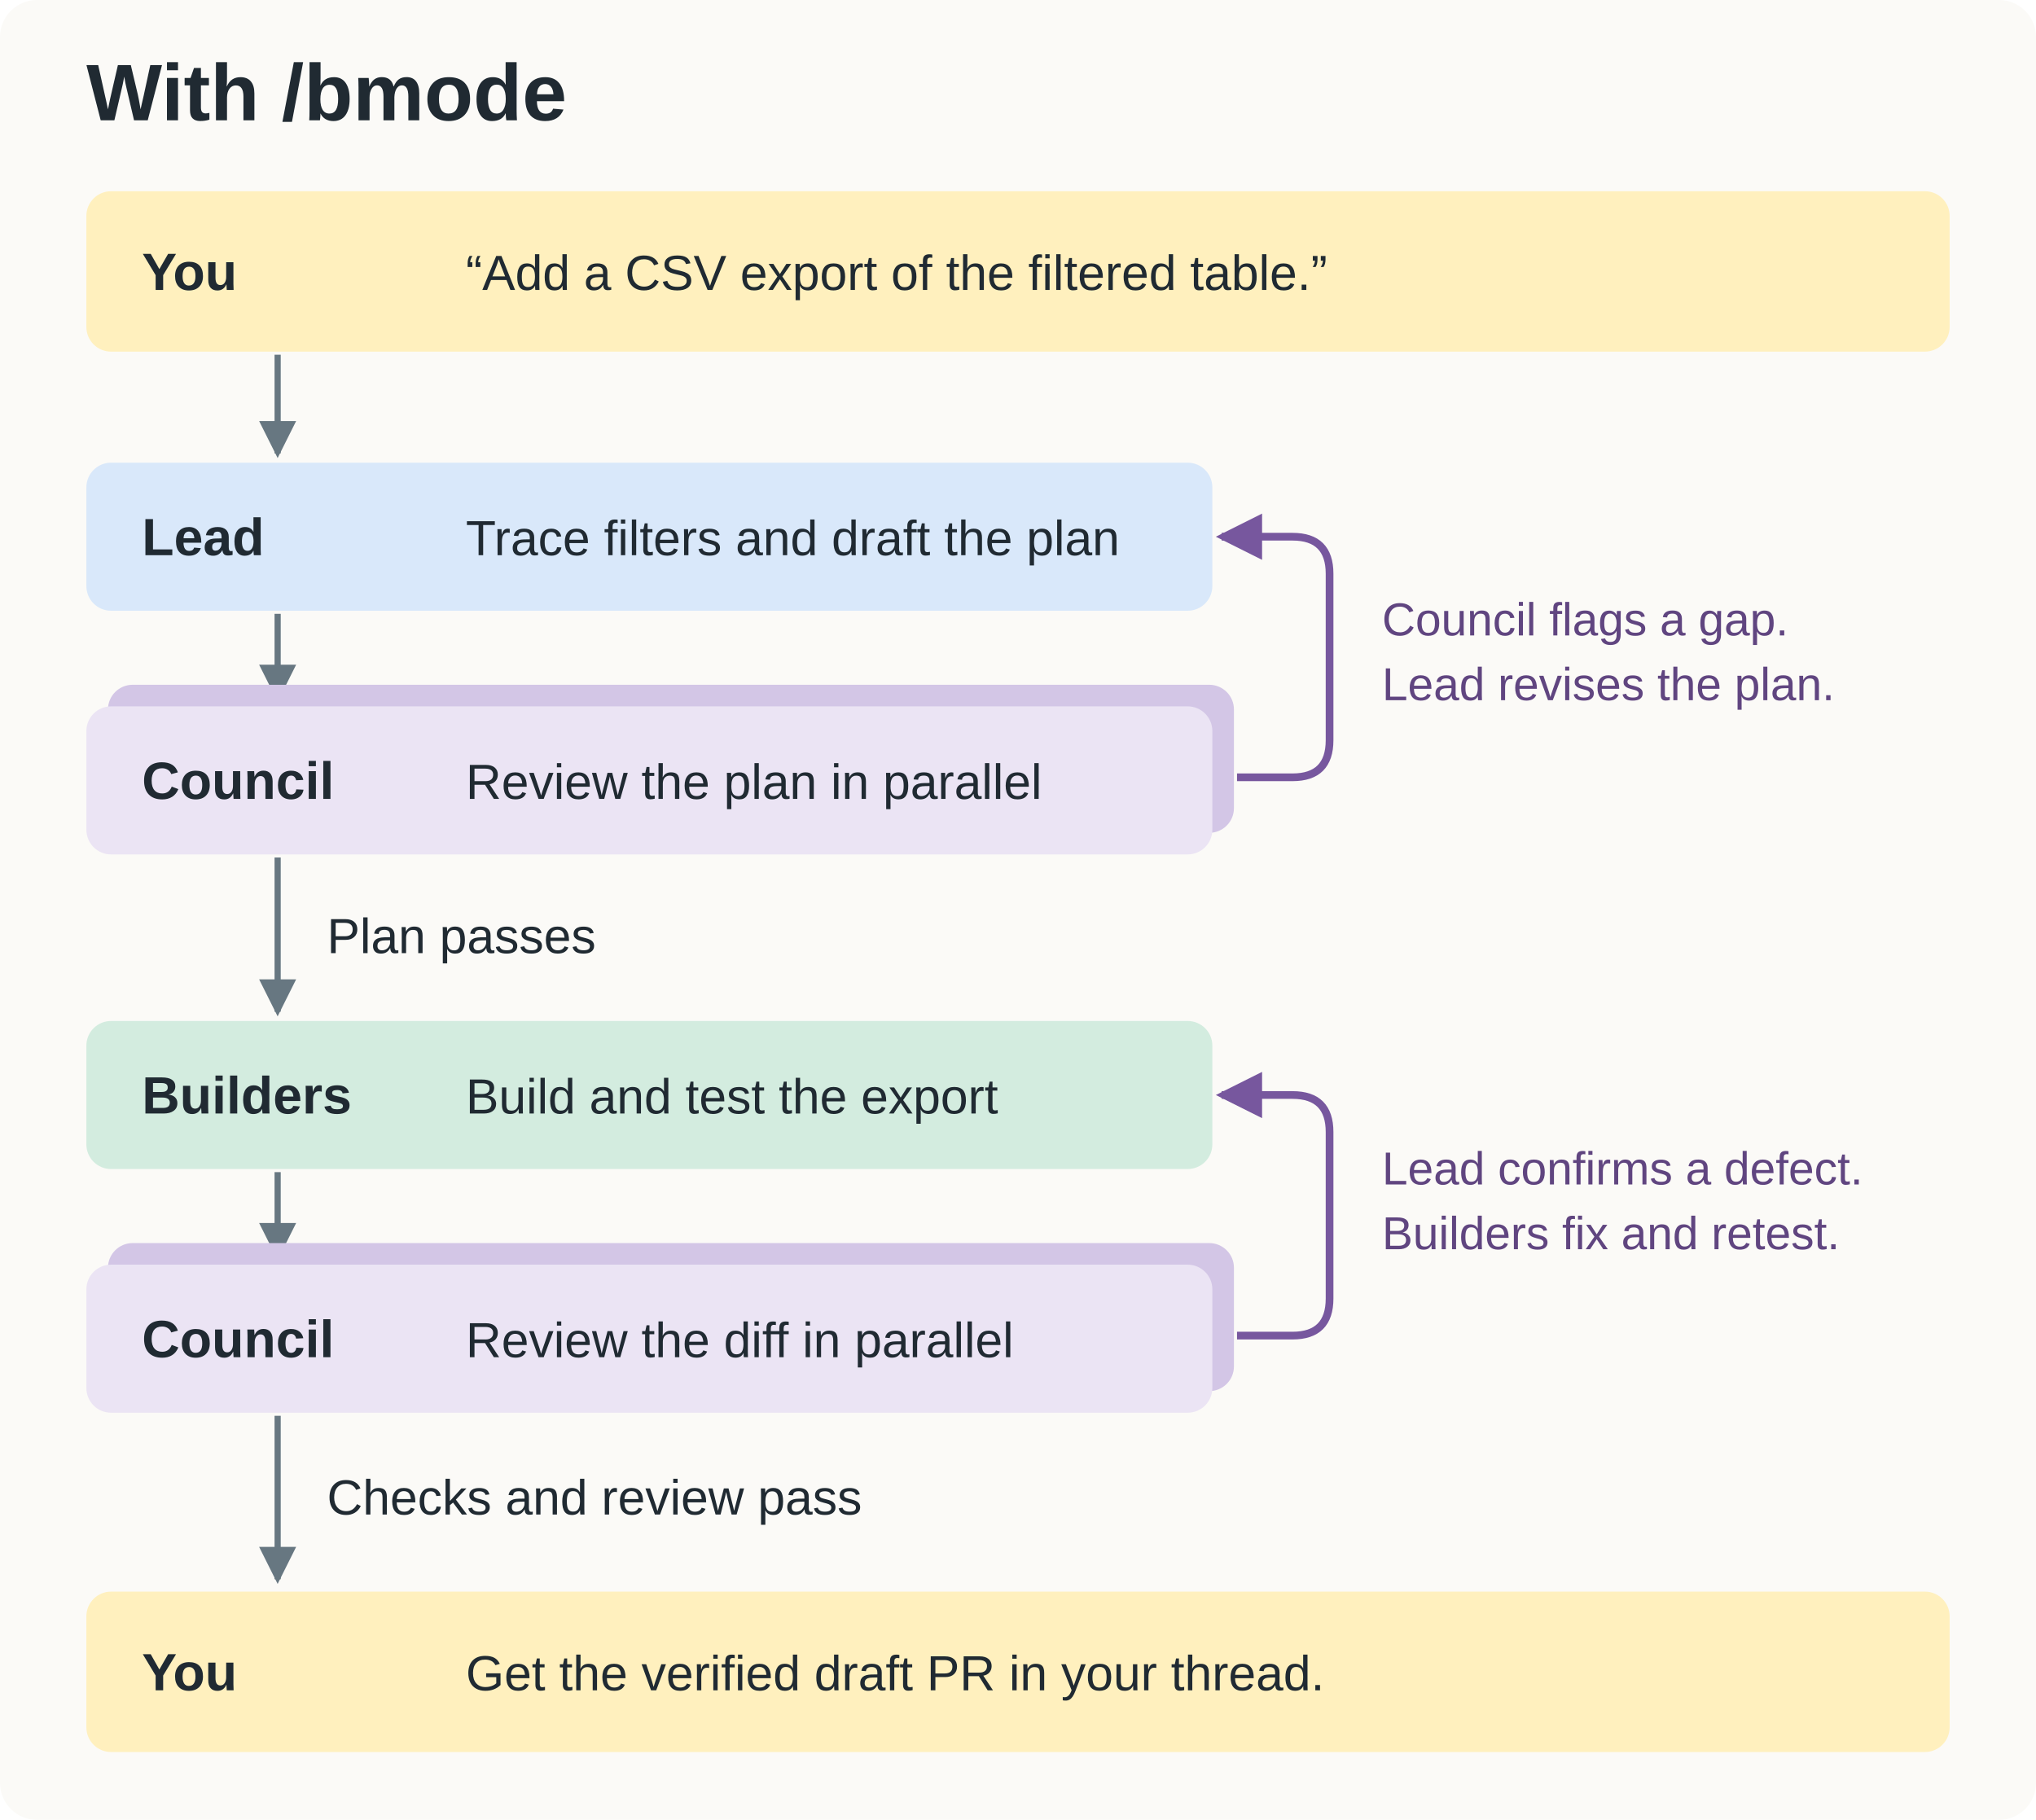
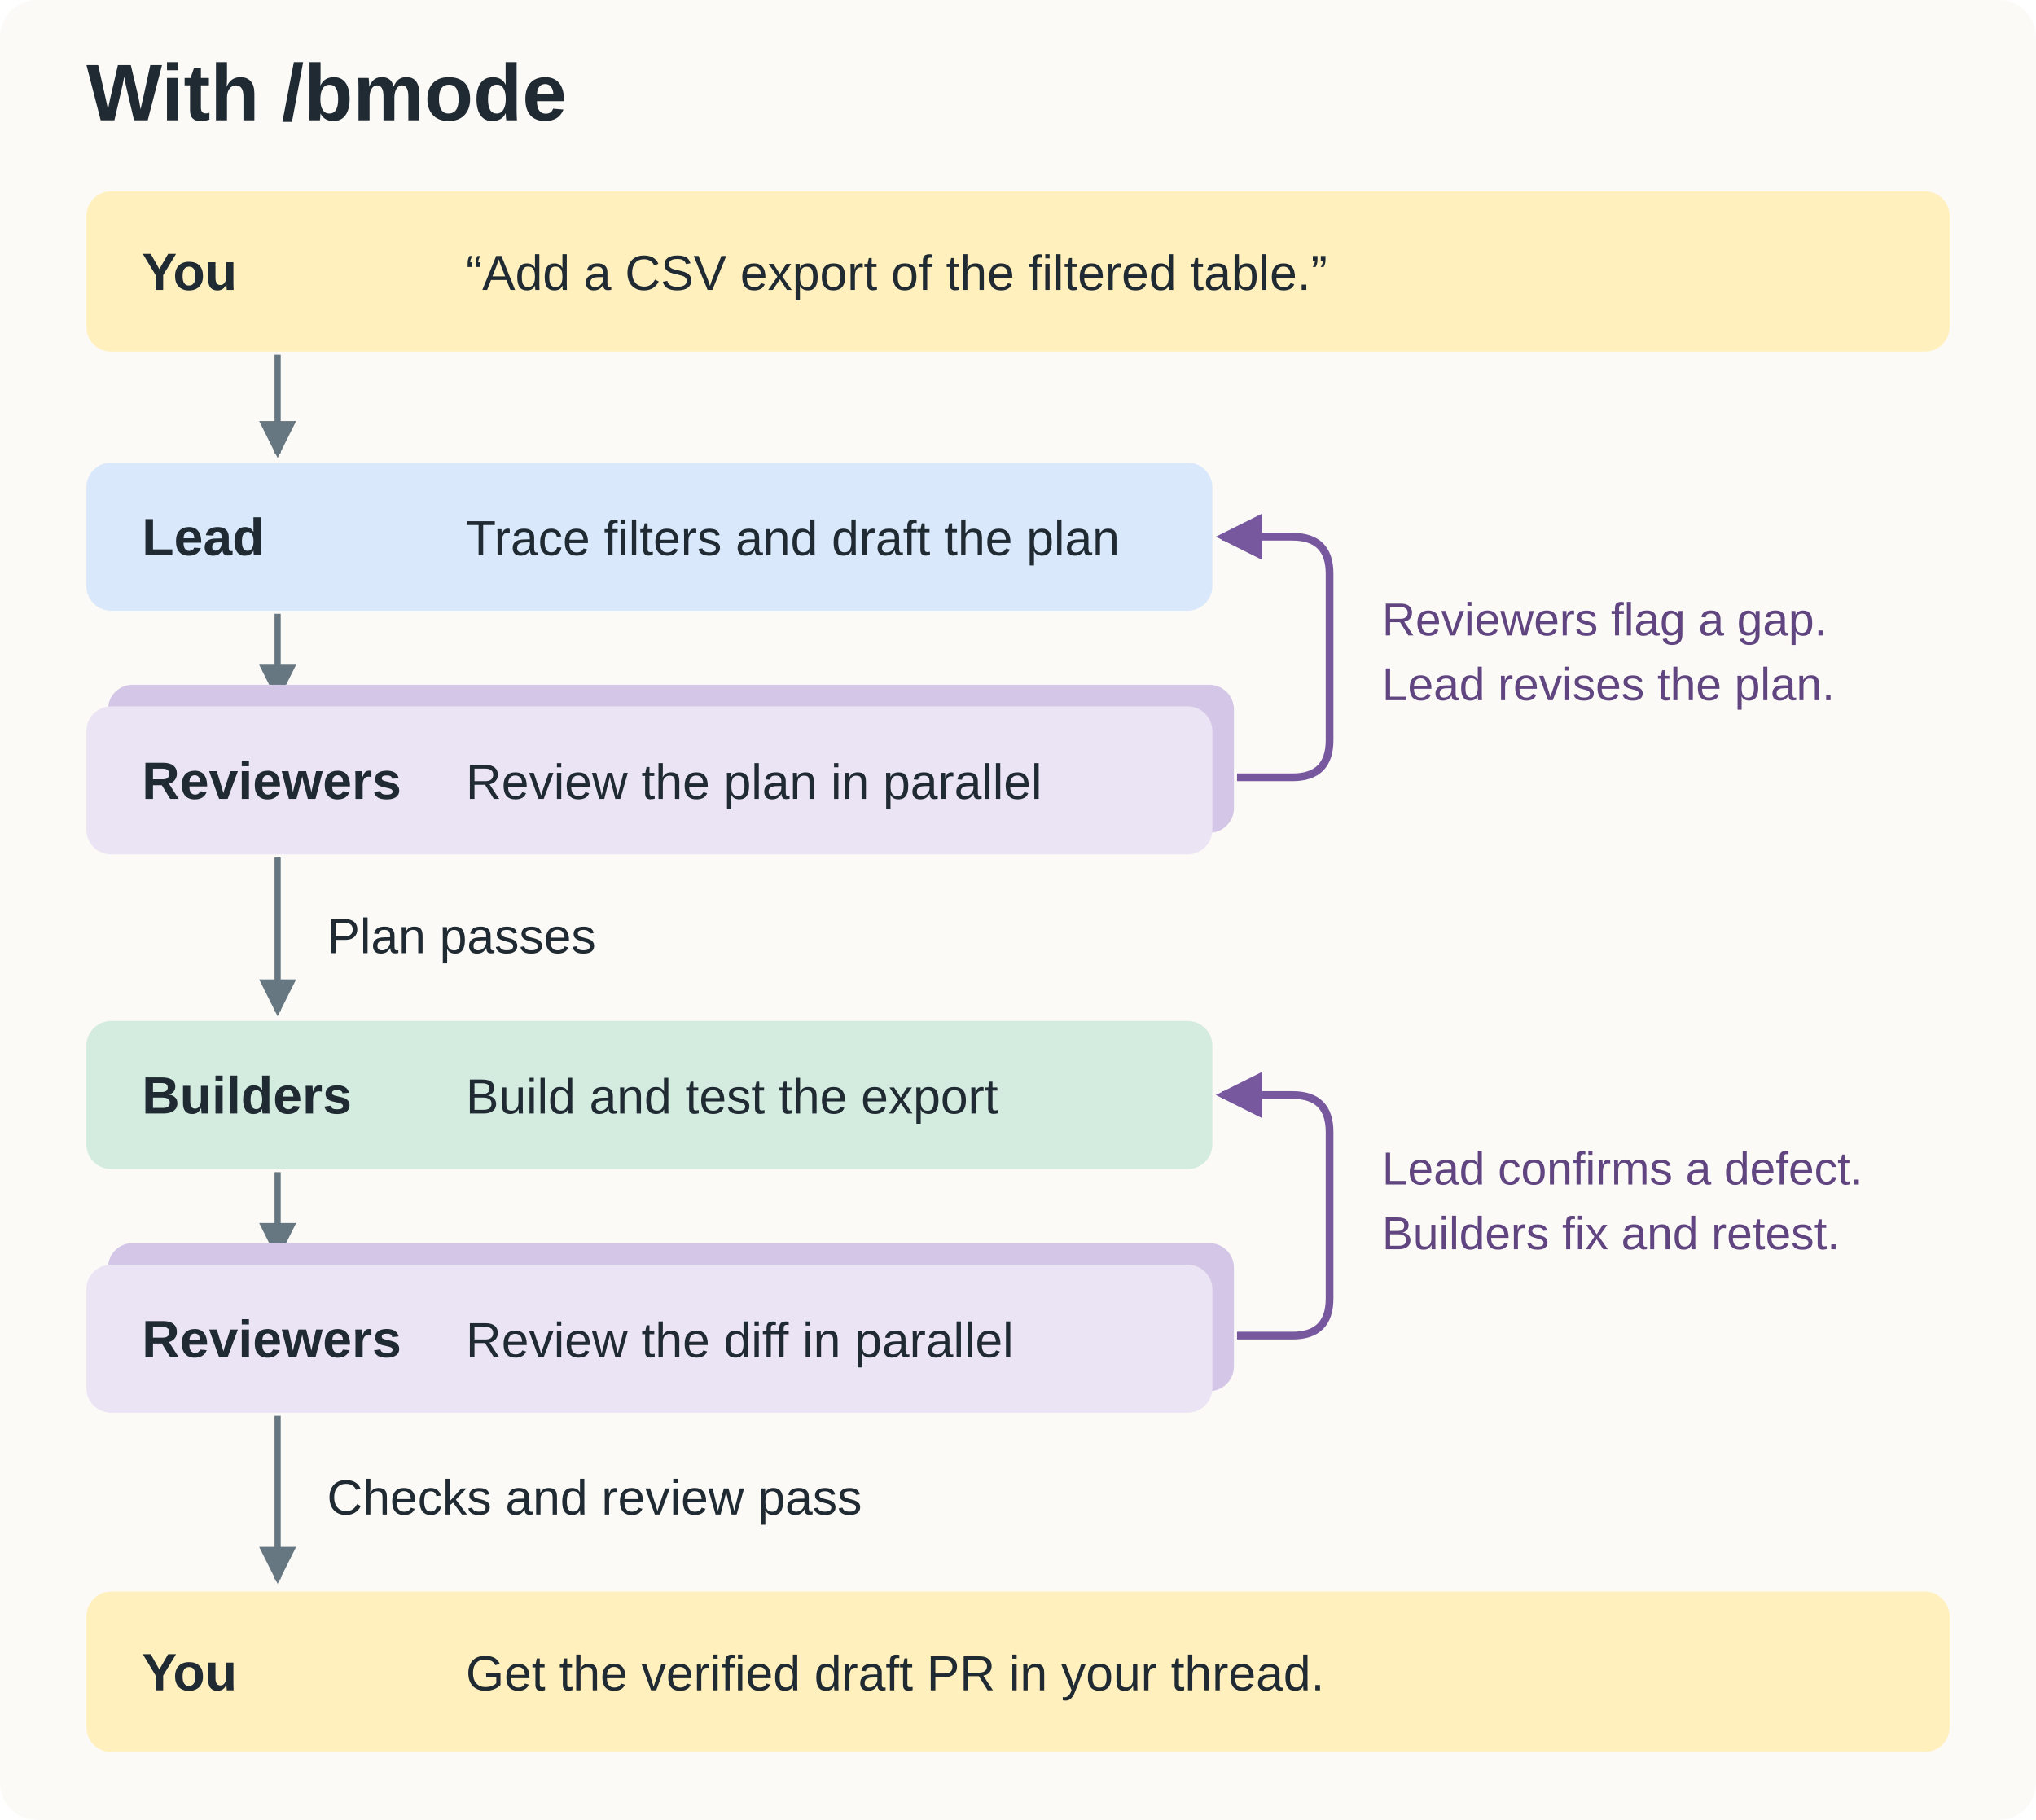
<svg xmlns="http://www.w3.org/2000/svg" width="660" height="590" viewBox="0 0 660 590" role="img" aria-labelledby="title desc">
  <defs>
    <marker id="forward" viewBox="0 0 8 8" refX="7" refY="4" markerWidth="6" markerHeight="6" orient="auto">
      <path d="M0 0 8 4 0 8z" fill="#677781" />
    </marker>
    <marker id="back" viewBox="0 0 8 8" refX="7" refY="4" markerWidth="6" markerHeight="6" orient="auto">
      <path d="M0 0 8 4 0 8z" fill="#77579e" />
    </marker>
    <style>
      text { font-family: Arial, sans-serif; fill: #202a32 }
      .role { font-size: 17px; font-weight: bold }
      .action { font-size: 16px }
      .edge { font-size: 15px; fill: #604580 }
      .next { fill: none; stroke: #677781; stroke-width: 2; marker-end: url(#forward) }
      .return { fill: none; stroke: #77579e; stroke-width: 2.5; marker-end: url(#back) }
    </style>
  </defs>
  <rect width="660" height="590" rx="12" fill="#fbfaf7" />
  <text x="28" y="39" font-size="26" font-weight="bold">With /bmode</text>
  <rect x="28" y="62" width="604" height="52" rx="8" fill="#fff0be" />
  <text x="46" y="94" class="role">You</text>
  <text x="151" y="94" class="action">“Add a CSV export of the filtered table.”</text>
  <g class="next">
    <path d="M90 115v32" />
    <path d="M90 199v27" />
    <path d="M90 278v50" />
    <path d="M90 380v27" />
    <path d="M90 459v53" />
  </g>
  <g>
    <rect x="28" y="150" width="365" height="48" rx="8" fill="#d9e8fa" />
    <text x="46" y="180" class="role">Lead</text>
    <text x="151" y="180" class="action">Trace filters and draft the plan</text>
    <rect x="35" y="222" width="365" height="48" rx="8" fill="#d3c6e6" />
    <rect x="28" y="229" width="365" height="48" rx="8" fill="#ebe4f4" />
-     <text x="46" y="259" class="role">Council</text>
+     <text x="46" y="259" class="role">Reviewers</text>
    <text x="151" y="259" class="action">Review the plan in parallel</text>
    <text x="106" y="309" class="action">Plan passes</text>
    <rect x="28" y="331" width="365" height="48" rx="8" fill="#d3ecdf" />
    <text x="46" y="361" class="role">Builders</text>
    <text x="151" y="361" class="action">Build and test the export</text>
    <rect x="35" y="403" width="365" height="48" rx="8" fill="#d3c6e6" />
    <rect x="28" y="410" width="365" height="48" rx="8" fill="#ebe4f4" />
-     <text x="46" y="440" class="role">Council</text>
+     <text x="46" y="440" class="role">Reviewers</text>
    <text x="151" y="440" class="action">Review the diff in parallel</text>
    <text x="106" y="491" class="action">Checks and review pass</text>
  </g>
  <path class="return" d="M401 252h18q12 0 12-12v-54q0-12-12-12h-23" />
-   <text x="448" y="206" class="edge">Council flags a gap.</text>
+   <text x="448" y="206" class="edge">Reviewers flag a gap.</text>
  <text x="448" y="227" class="edge">Lead revises the plan.</text>
  <path class="return" d="M401 433h18q12 0 12-12v-54q0-12-12-12h-23" />
  <text x="448" y="384" class="edge">Lead confirms a defect.</text>
  <text x="448" y="405" class="edge">Builders fix and retest.</text>
  <rect x="28" y="516" width="604" height="52" rx="8" fill="#fff0be" />
  <text x="46" y="548" class="role">You</text>
  <text x="151" y="548" class="action">Get the verified draft PR in your thread.</text>
</svg>
